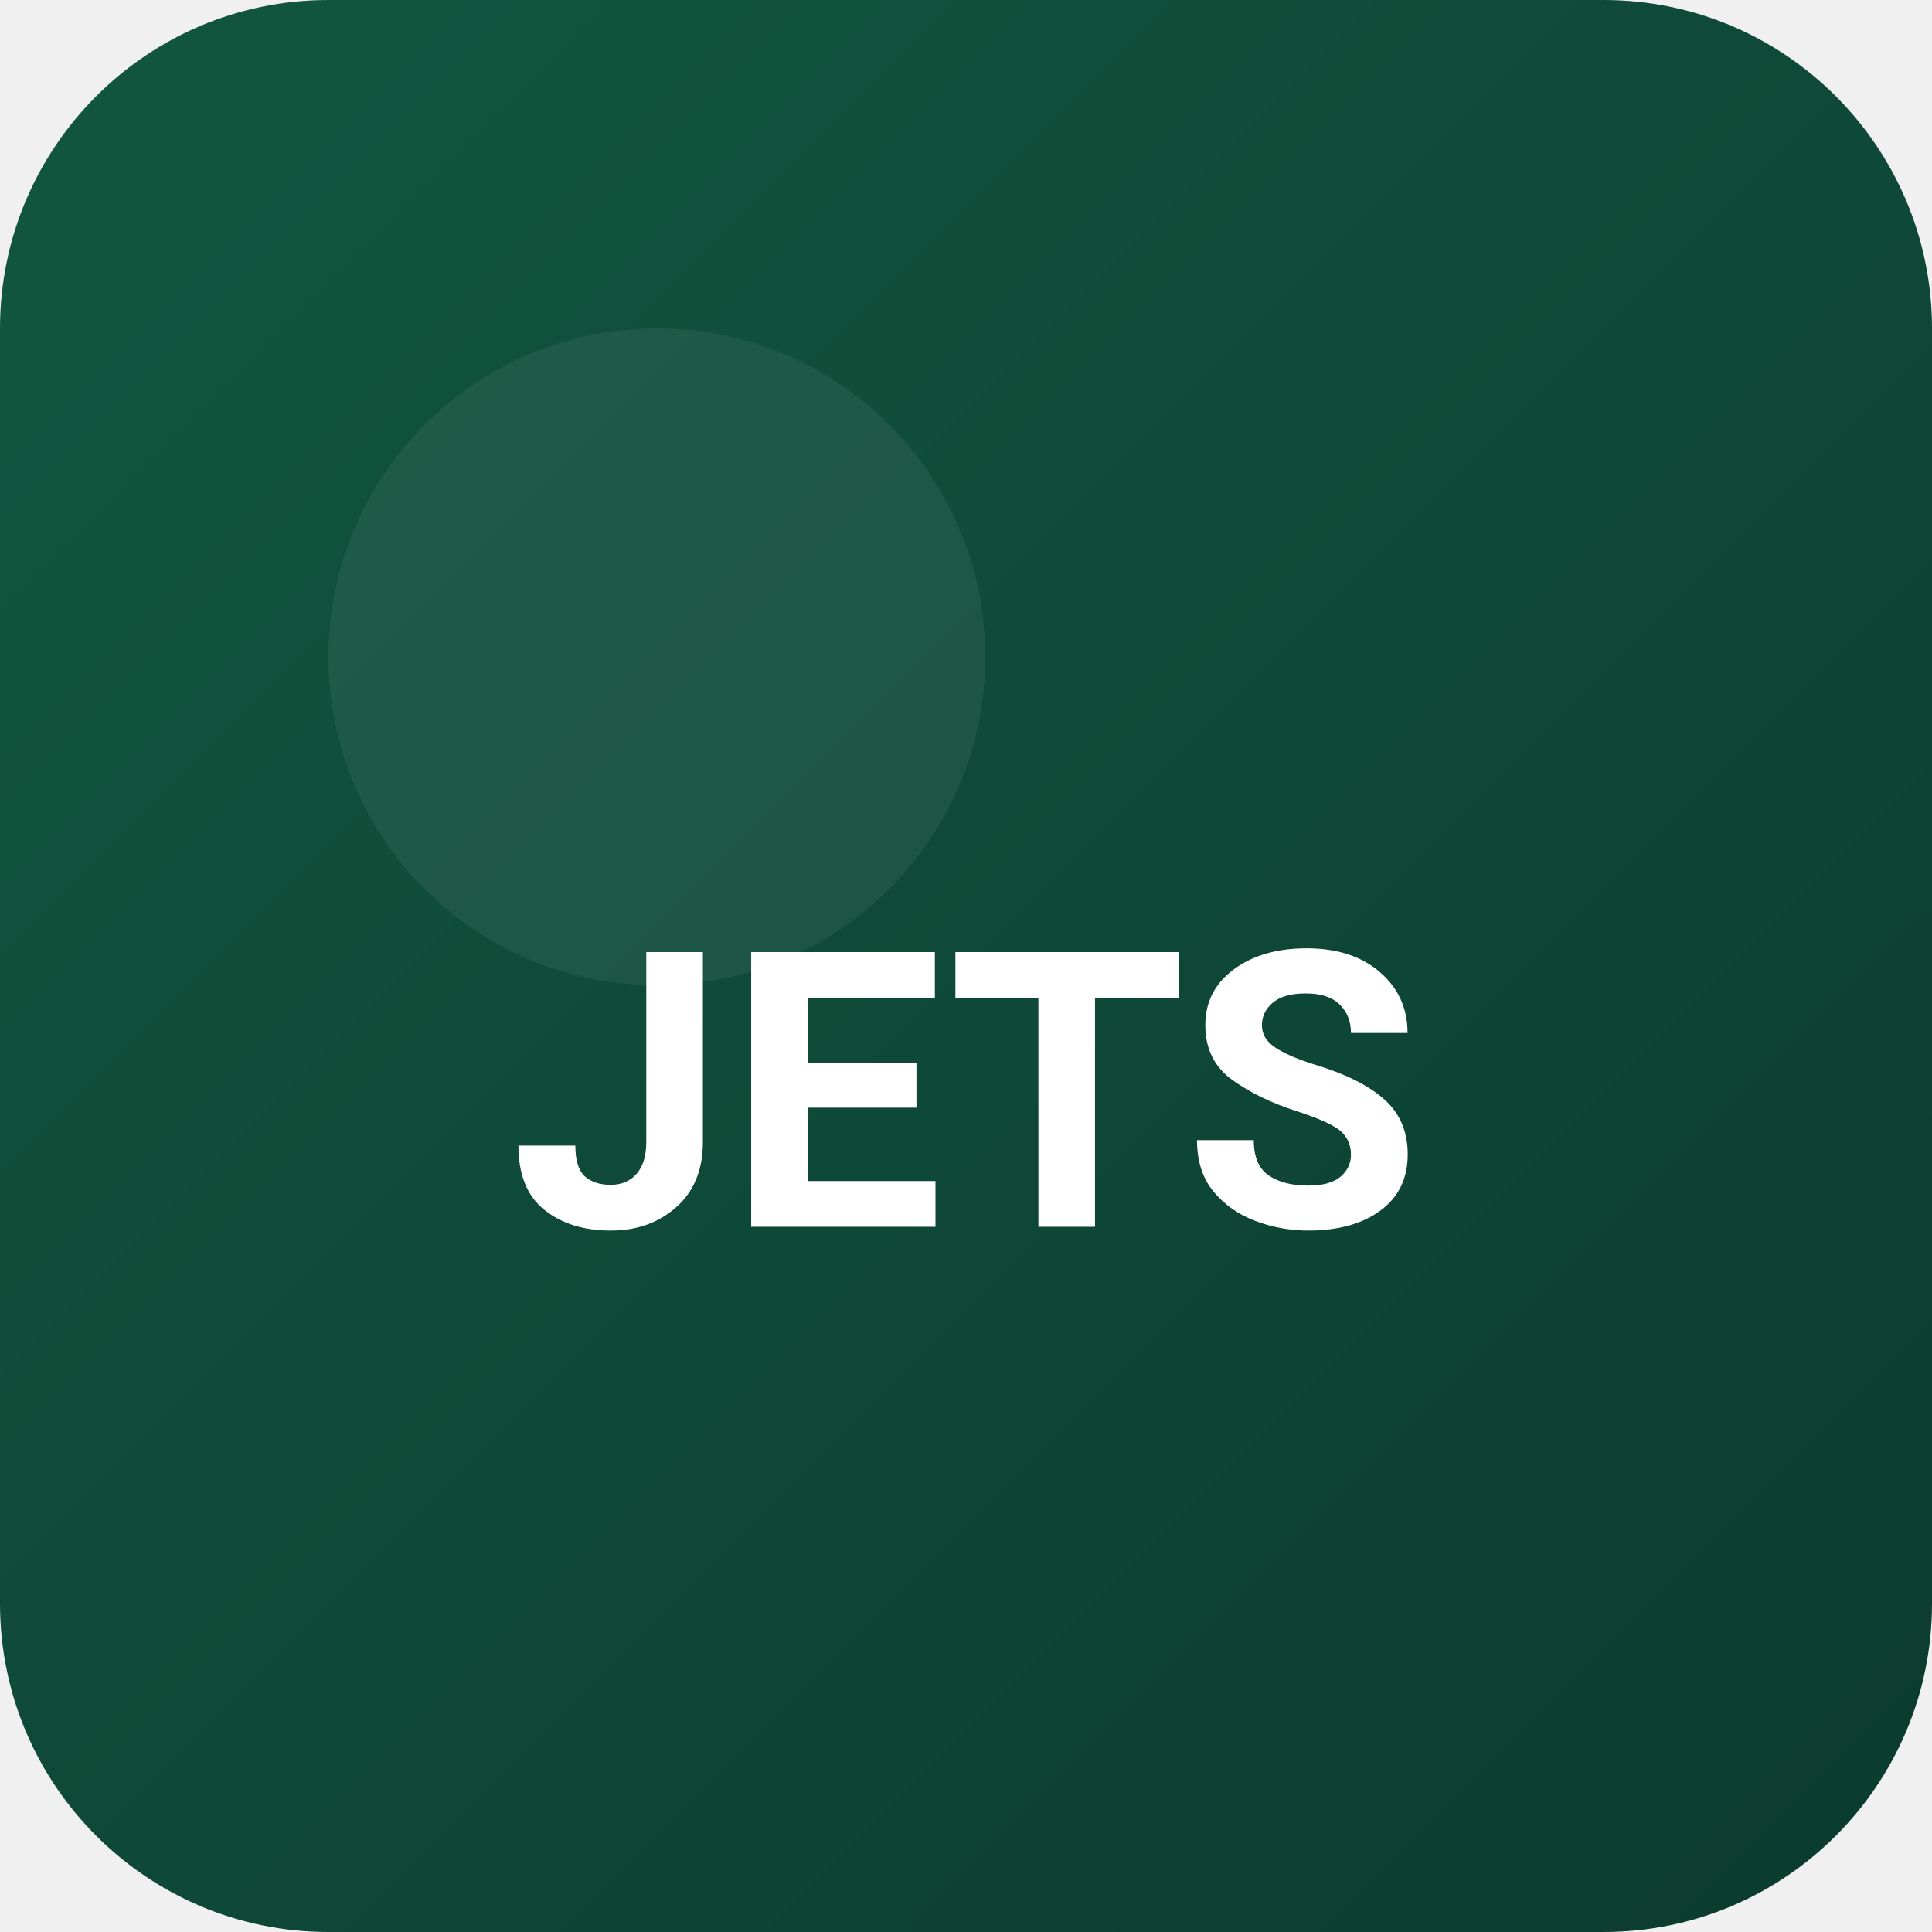
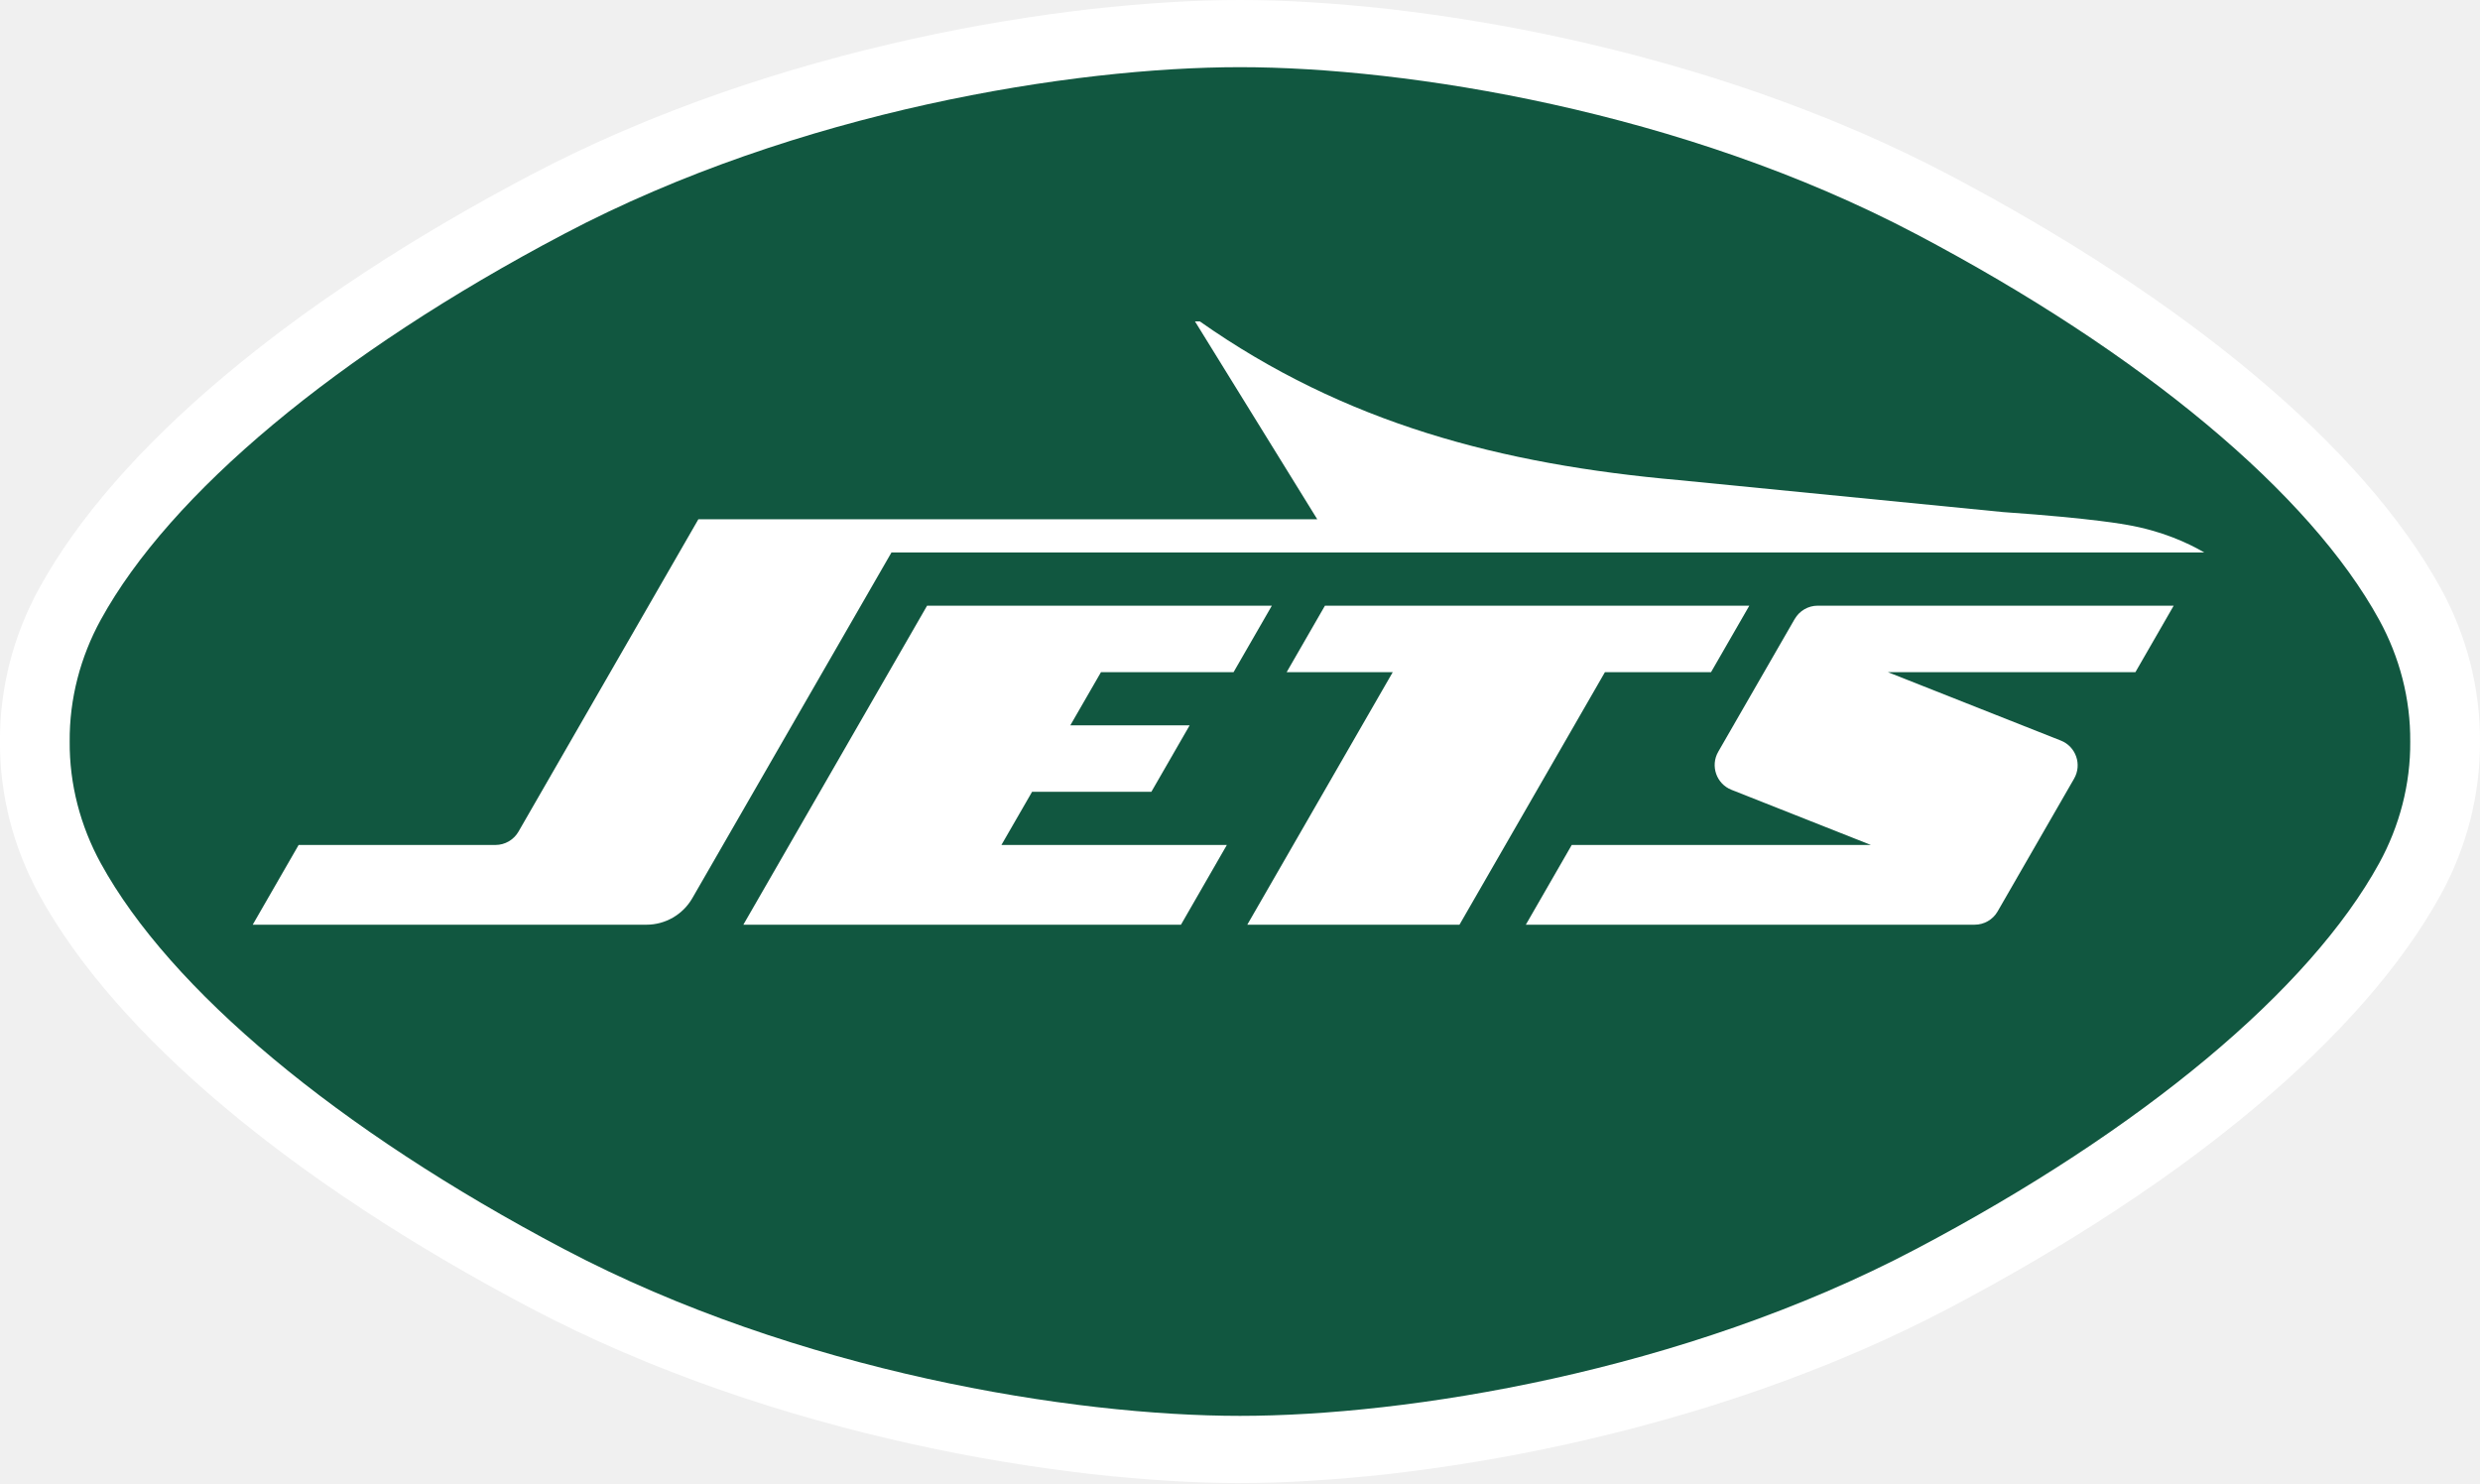
- <svg xmlns="http://www.w3.org/2000/svg" width="200" height="200" viewBox="0 0 200 200" role="img" aria-label="NY Jets logo placeholder">
-   <defs>
-     <linearGradient id="g" x1="0" x2="1" y1="0" y2="1">
-       <stop offset="0%" stop-color="#125740" />
-       <stop offset="100%" stop-color="#0b3b2e" />
-     </linearGradient>
-   </defs>
-   <rect width="200" height="200" rx="34" fill="url(#g)" />
-   <circle cx="68" cy="68" r="34" fill="#ffffff" opacity="0.06" />
-   <text x="50%" y="58%" fill="#ffffff" font-family="Roboto, Arial, sans-serif" font-weight="700" font-size="40" text-anchor="middle" dominant-baseline="middle">JETS</text>
+ <svg xmlns="http://www.w3.org/2000/svg" id="uuid-12da5be1-3e3b-40a6-86af-5161f4b85389" data-name="Layer 1" width="408" height="244" viewBox="0 0 408 244" version="1.1">
+   <defs id="defs58878" />
+   <g id="g60455" transform="scale(1,0.2054359)">
+     <path d="m 203.996,1187.7 c -28.642,0 -76.401,-36.71 -116.736,-140.24 C 47.782,946.16 19.082,828.65 6.443,716.52 2.168,678.57 -0.06,636.16 -0.004,593.83 -0.062,551.5 2.166,509.09 6.443,471.18 19.082,359.05 47.782,241.5 87.26,140.24 127.603,36.71 175.354,0 203.996,0 c 28.642,0 76.395,36.71 116.736,140.24 39.478,101.3 68.176,218.81 80.815,330.94 4.277,37.91 6.504,80.32 6.447,122.65 0.057,42.33 -2.17,84.74 -6.447,122.65 -12.64,112.13 -41.337,229.68 -80.815,330.94 -40.335,103.49 -88.096,140.25 -116.736,140.25" fill="#ffffff" stroke-width="0" id="path58863" />
+     <path d="m 396.522,593.83 c 0.057,-34.05 -1.746,-67.65 -5.117,-97.52 C 380.03,395.37 352.589,283.27 315.223,187.42 276.757,88.71 231.396,53.79 203.994,53.79 176.592,53.79 131.232,88.71 92.764,187.42 55.401,283.27 27.966,395.36 16.582,496.31 c -3.363,29.82 -5.174,63.43 -5.117,97.52 -0.057,34.05 1.754,67.65 5.117,97.52 11.375,100.94 38.816,213.04 76.182,308.89 38.466,98.71 83.827,133.63 111.23,133.63 27.402,0 72.762,-34.92 111.23,-133.63 37.363,-95.85 64.798,-207.94 76.182,-308.89 3.361,-29.82 5.174,-63.43 5.117,-97.52 z" fill="#115740" stroke-width="0" id="path58865" />
+     <path d="m 295.258,495.68 -12.582,106.36 c -1.33,11.27 -0.303,25.68 2.178,30.46 l 22.929,44.16 H 258.579 l -7.555,63.87 h 73.84 c 1.557,0 3.002,-4.06 3.777,-10.63 l 12.584,-106.36 c 1.33,-11.27 0.301,-25.68 -2.18,-30.46 l -28.462,-54.79 h 40.726 l 6.299,-53.24 h -58.565 c -1.557,0 -3.002,4.06 -3.779,10.63 h -0.008 z" fill="#ffffff" stroke-width="0" id="path58867" />
+     <path d="m 281.493,538.29 6.299,-53.24 h -69.817 l -6.299,53.24 h 17.453 l -23.933,202.28 h 34.908 l 23.933,-202.28 h 17.453 z" fill="#ffffff" stroke-width="0" id="path58869" />
+     <path d="m 202.942,538.29 6.299,-53.24 h -56.72 l -30.232,255.52 h 71.995 l 7.555,-63.91 h -37.087 l 5.043,-42.57 h 19.625 l 6.299,-53.24 h -19.632 l 5.043,-42.57 h 21.812 z" fill="#ffffff" stroke-width="0" id="path58871" />
+     <path d="m 349.88,420.3 c 0,0 -5.174,-5.1 -20.375,-10.23 L 276.221,384.5 C 246.933,371.88 221.23,339.03 197.395,257.4 h -0.799 l 20.115,158.45 H 114.892 L 85.295,666.03 c -0.783,6.57 -2.219,10.64 -3.779,10.64 H 49.13 l -7.555,63.87 h 64.774 c 3.117,0 5.998,-8.12 7.555,-21.3 l 32.755,-276.79 h 215.986 c -2.684,-7.64 -6.992,-17.32 -12.763,-22.18 v 0.04 z" fill="#ffffff" stroke-width="0" id="path58873" />
+   </g>
</svg>
